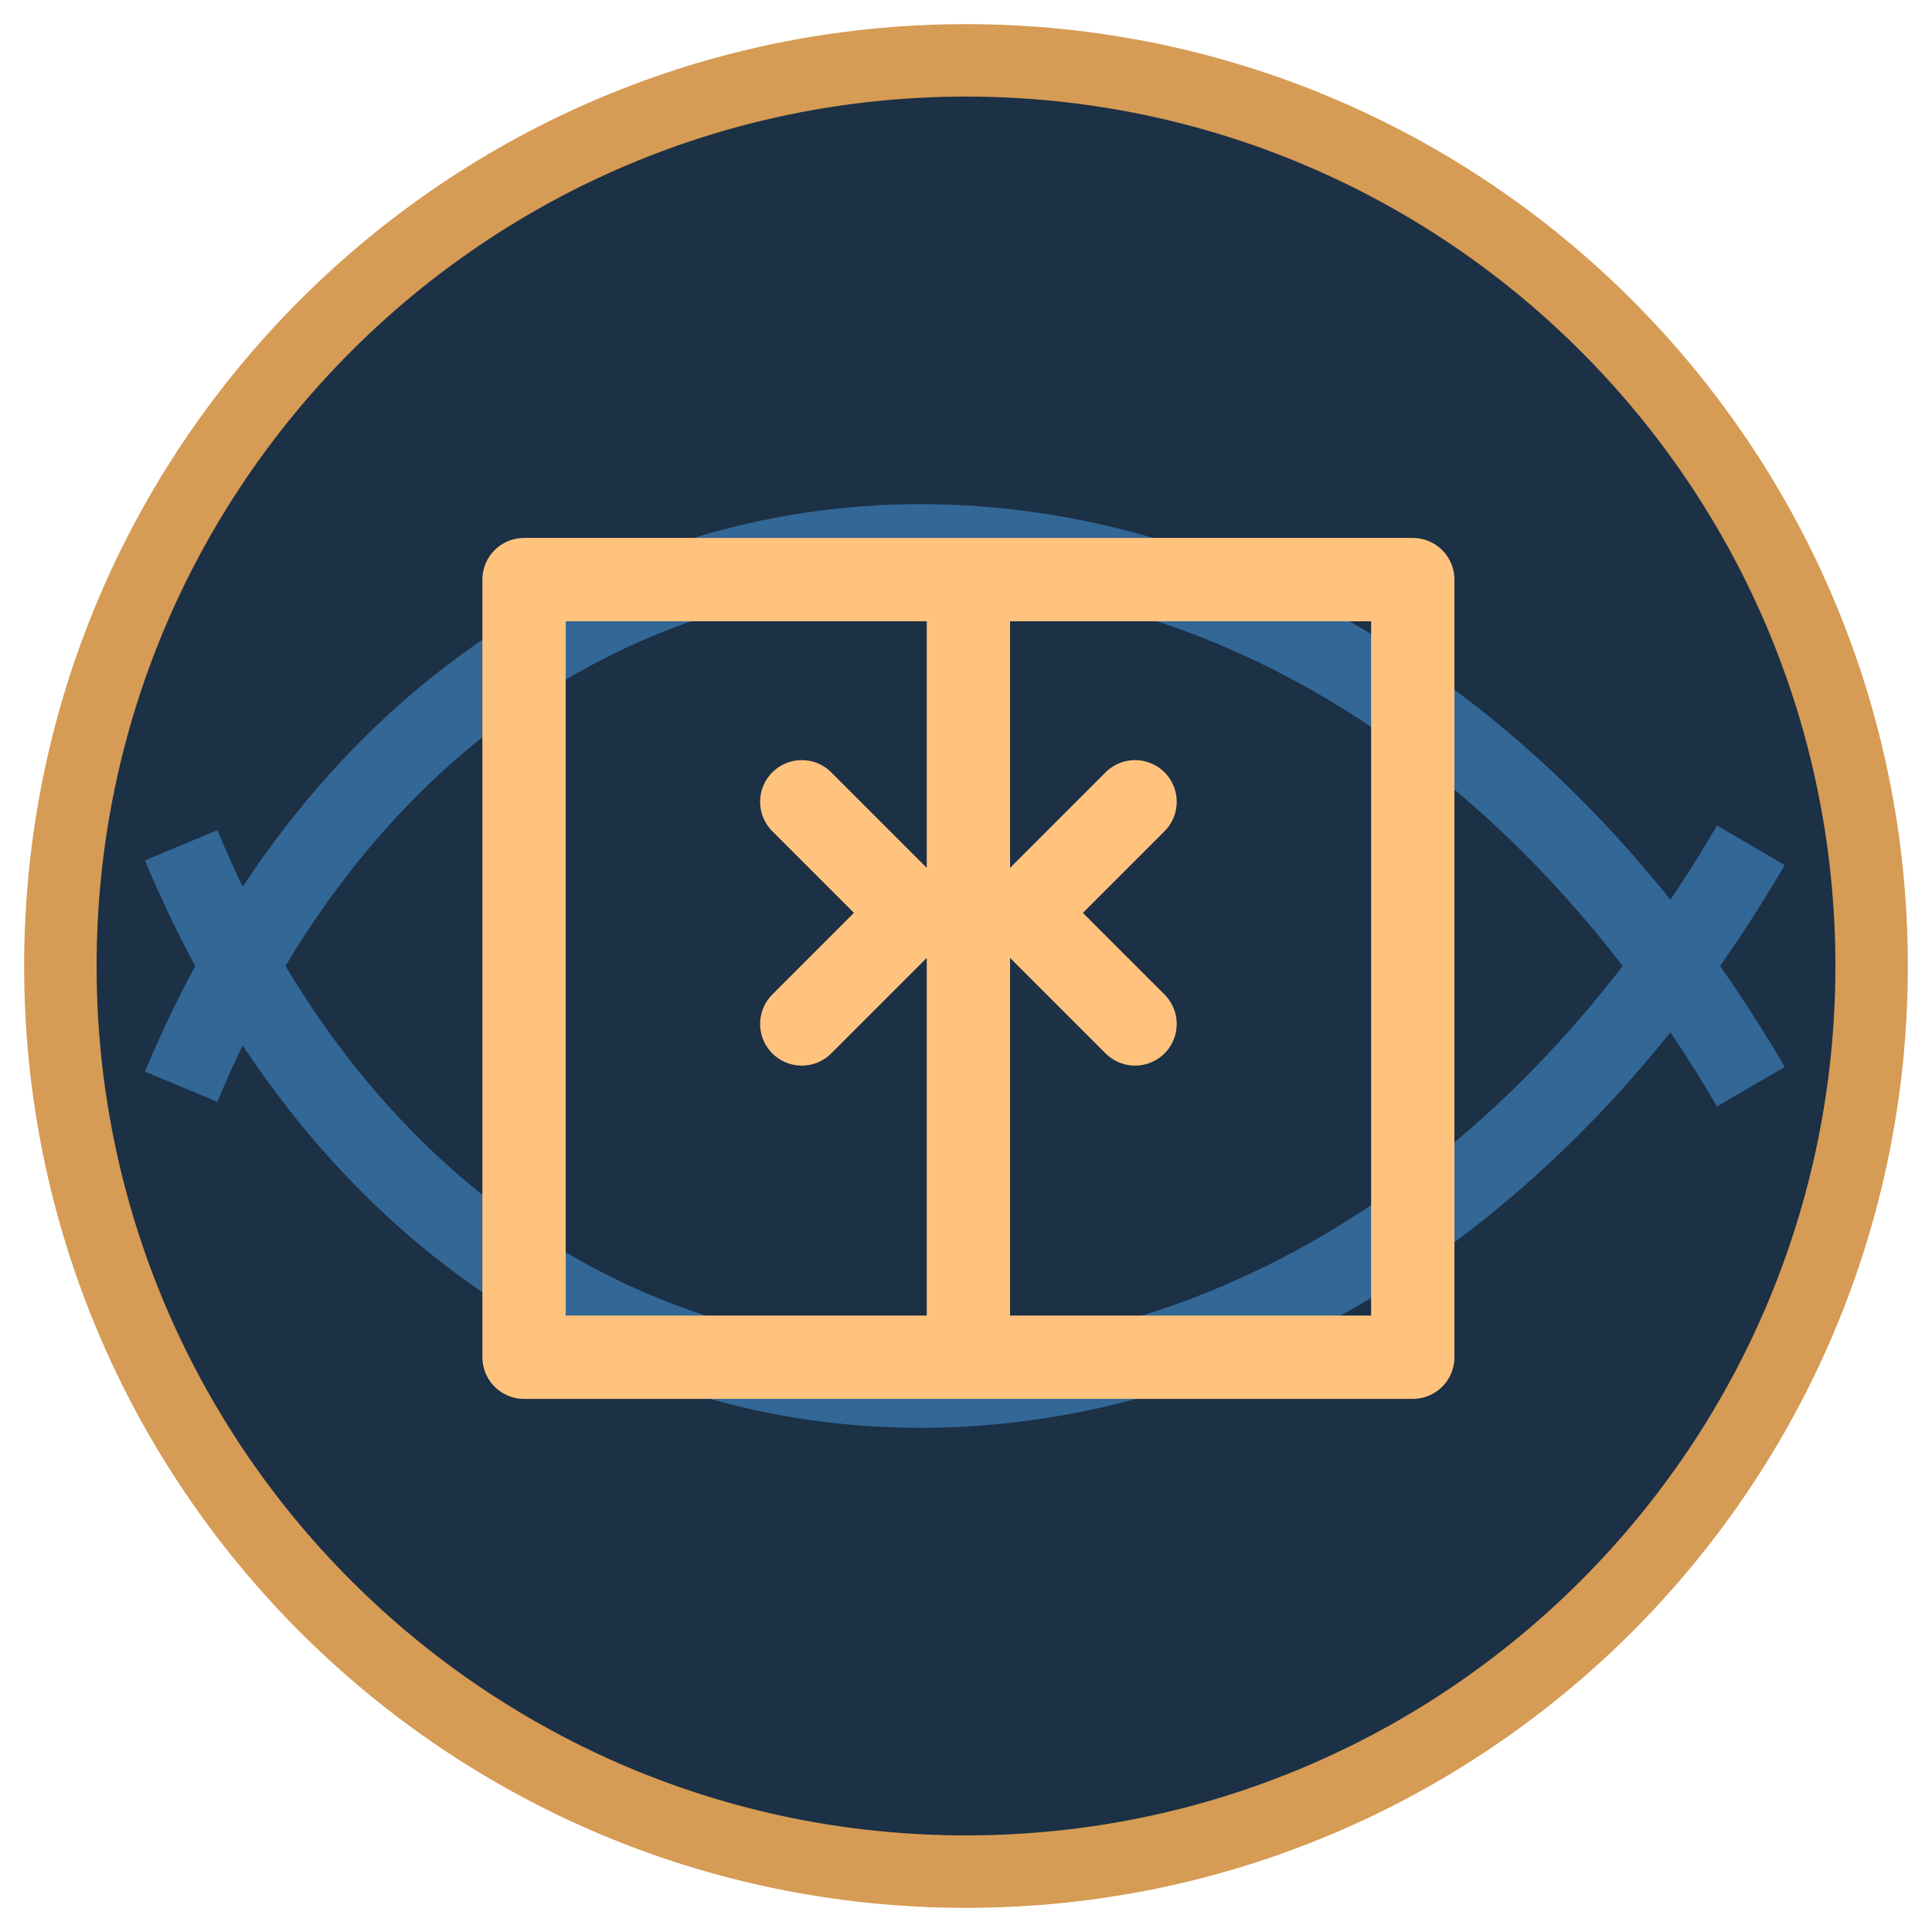
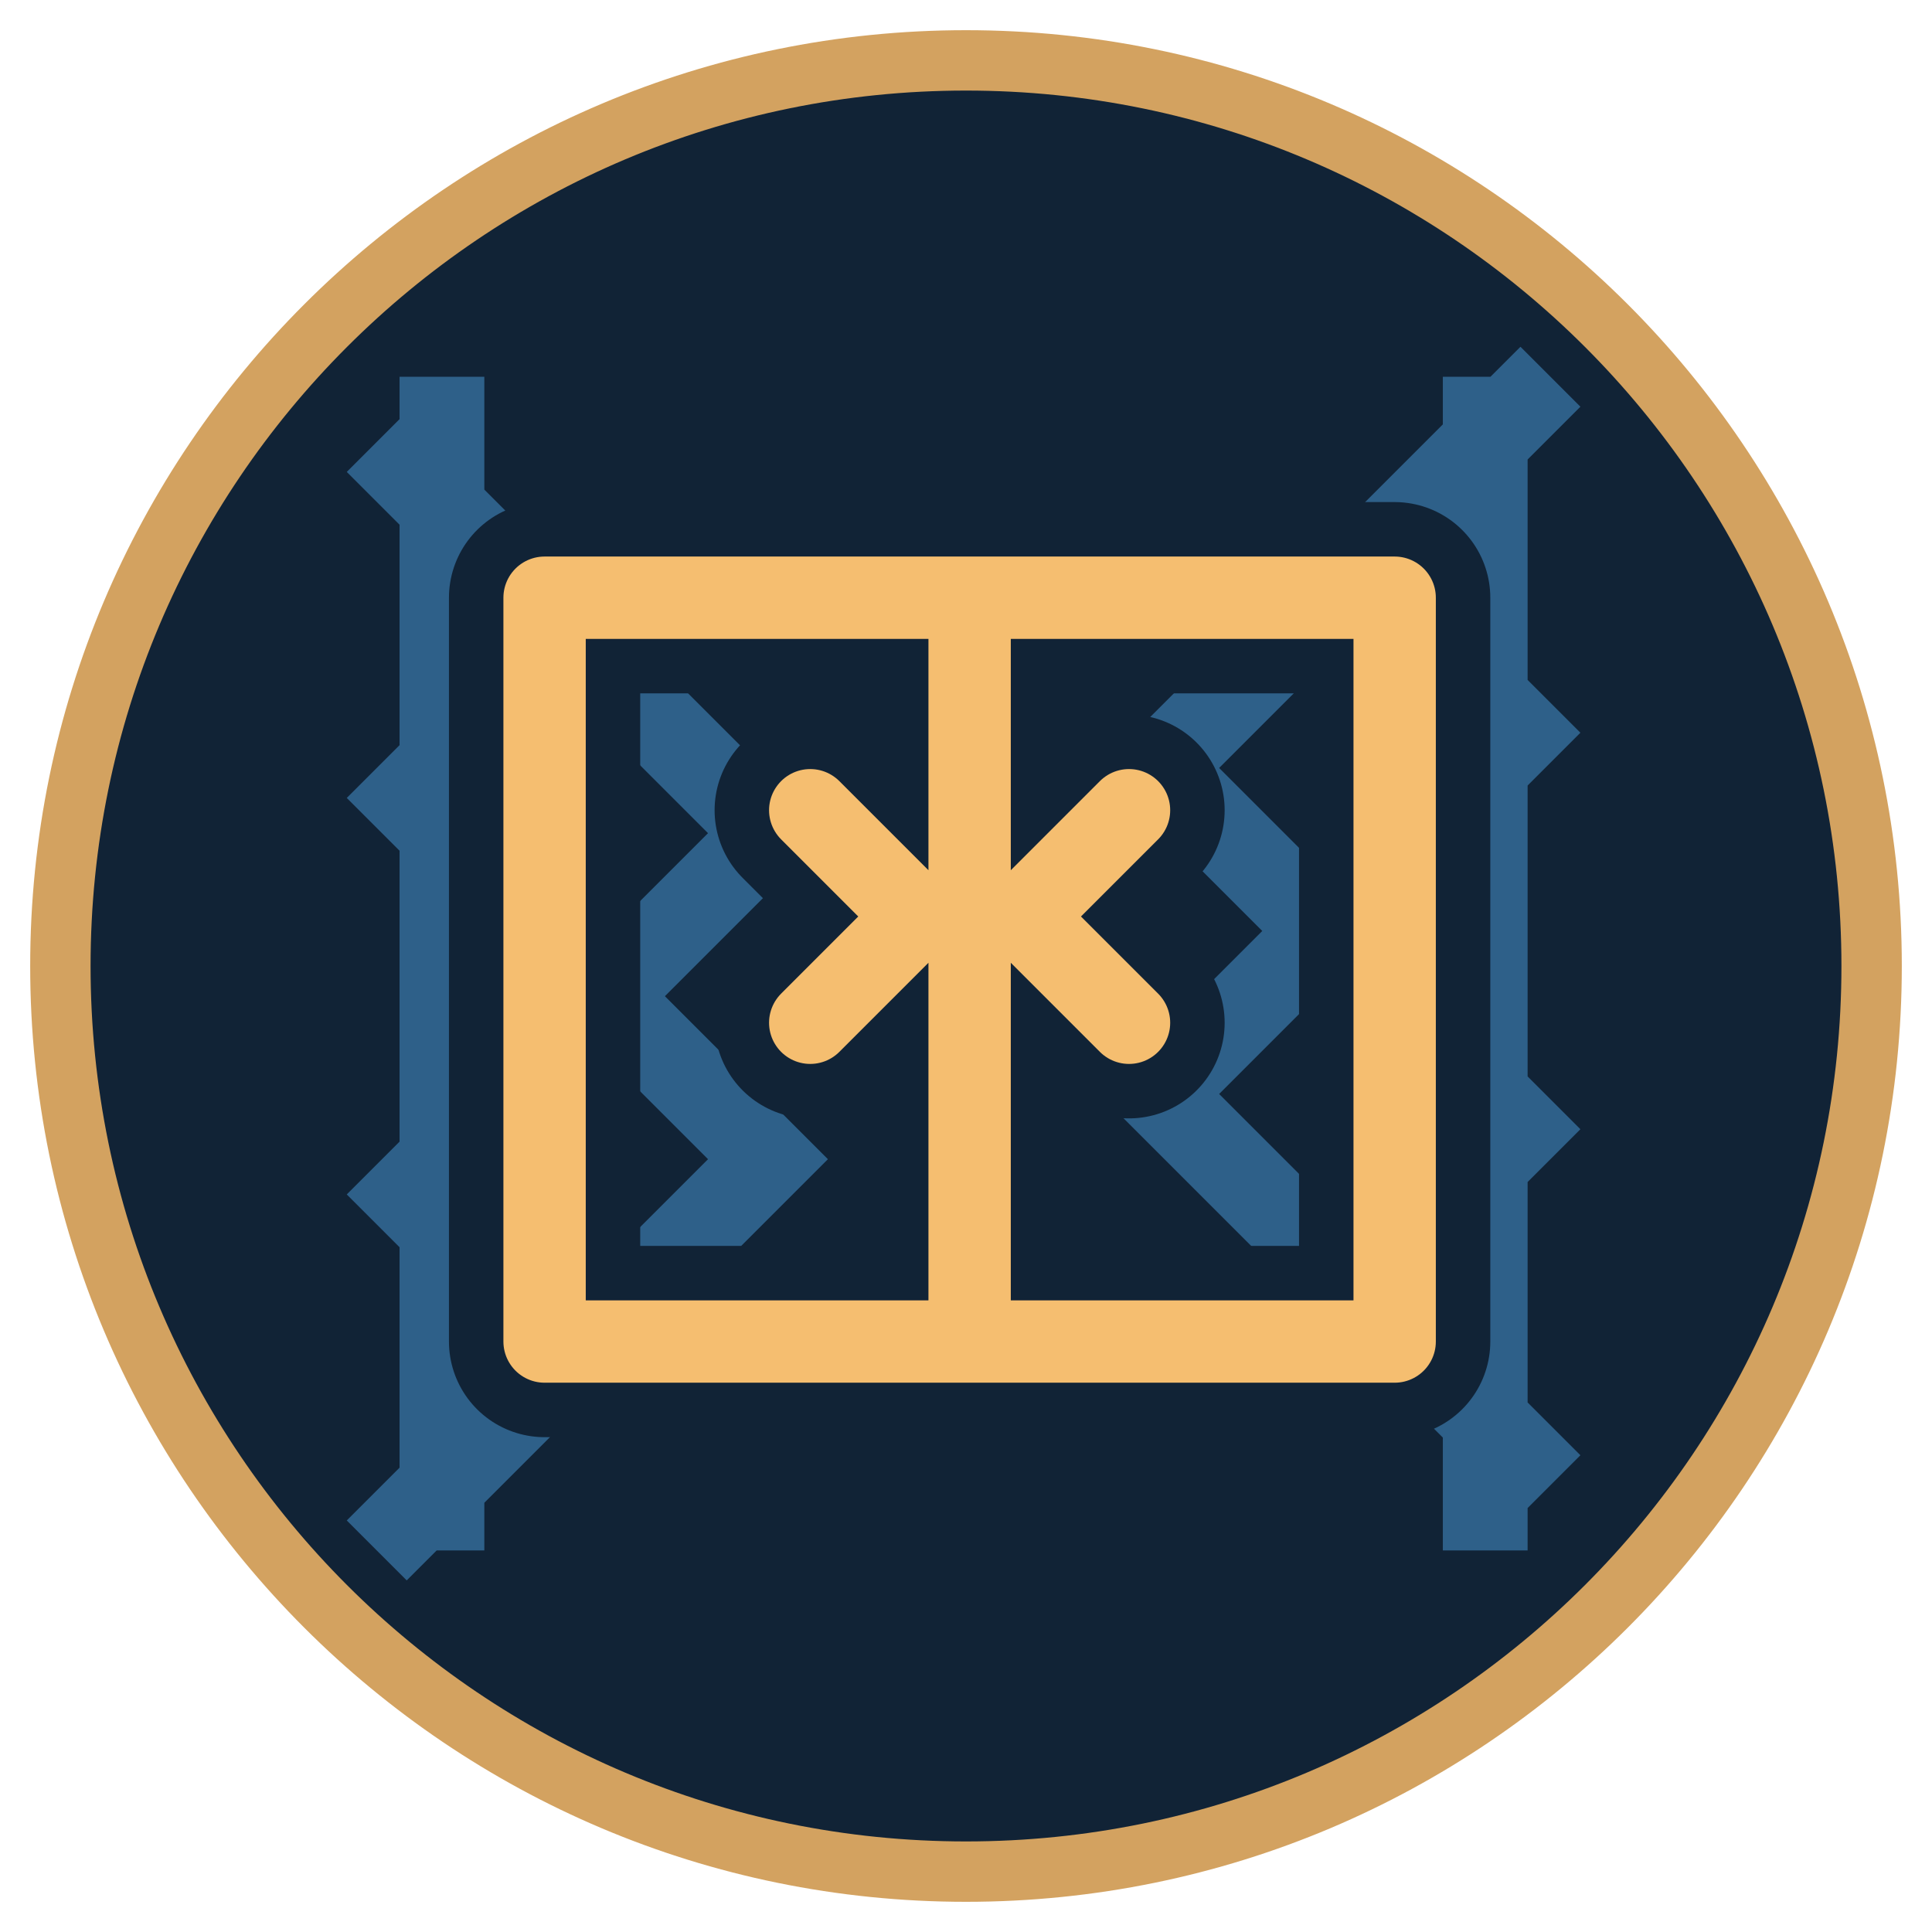
<svg xmlns="http://www.w3.org/2000/svg" viewBox="0 0 32 32">
-   <circle cx="16" cy="16" r="15" fill="#1C3046" stroke="#D69B54" stroke-width="1.2" />
-   <path d="M3 18 C8 6 22 6 29 18 M3 14 C8 26 22 26 29 14" fill="none" stroke="#3774AA" stroke-width="1.3" opacity=".8" />
-   <g transform="translate(5 5) scale(.92)">
-     <path d="M4,5 H20 V19 H4 Z M12,5 V19 M9,9 L11,11 9,13 M15,9 L13,11 15,13" fill="none" stroke="#FFC37D" stroke-width="1.5" stroke-linecap="round" stroke-linejoin="round" />
+   <circle cx="16" cy="16" r="15" fill="#112336" stroke="#d3a260" stroke-width="1" />
+   <path d="M3 4L9 10 3 16 M3 9L9 15 3 21 M21 3L15 9 21 15 M21 8L15 14 21 20 M4 3V21 M20 3V21" transform="translate(3 3) scale(1.08)" fill="none" stroke="#3c7cb0" stroke-width="1.3" opacity=".68" />
+   <g transform="translate(5.5 5.5) scale(.88)" fill="none" stroke-linecap="round" stroke-linejoin="round">
+     <path d="M4,5 H20 V19 H4 Z M12,5 V19 M9,9 L11,11 9,13 M15,9 L13,11 15,13" stroke="#112336" stroke-width="3.6" />
+     <path d="M4,5 H20 V19 H4 Z M12,5 V19 M9,9 L11,11 9,13 M15,9 L13,11 15,13" stroke="#f5be70" stroke-width="1.55" />
  </g>
</svg>
